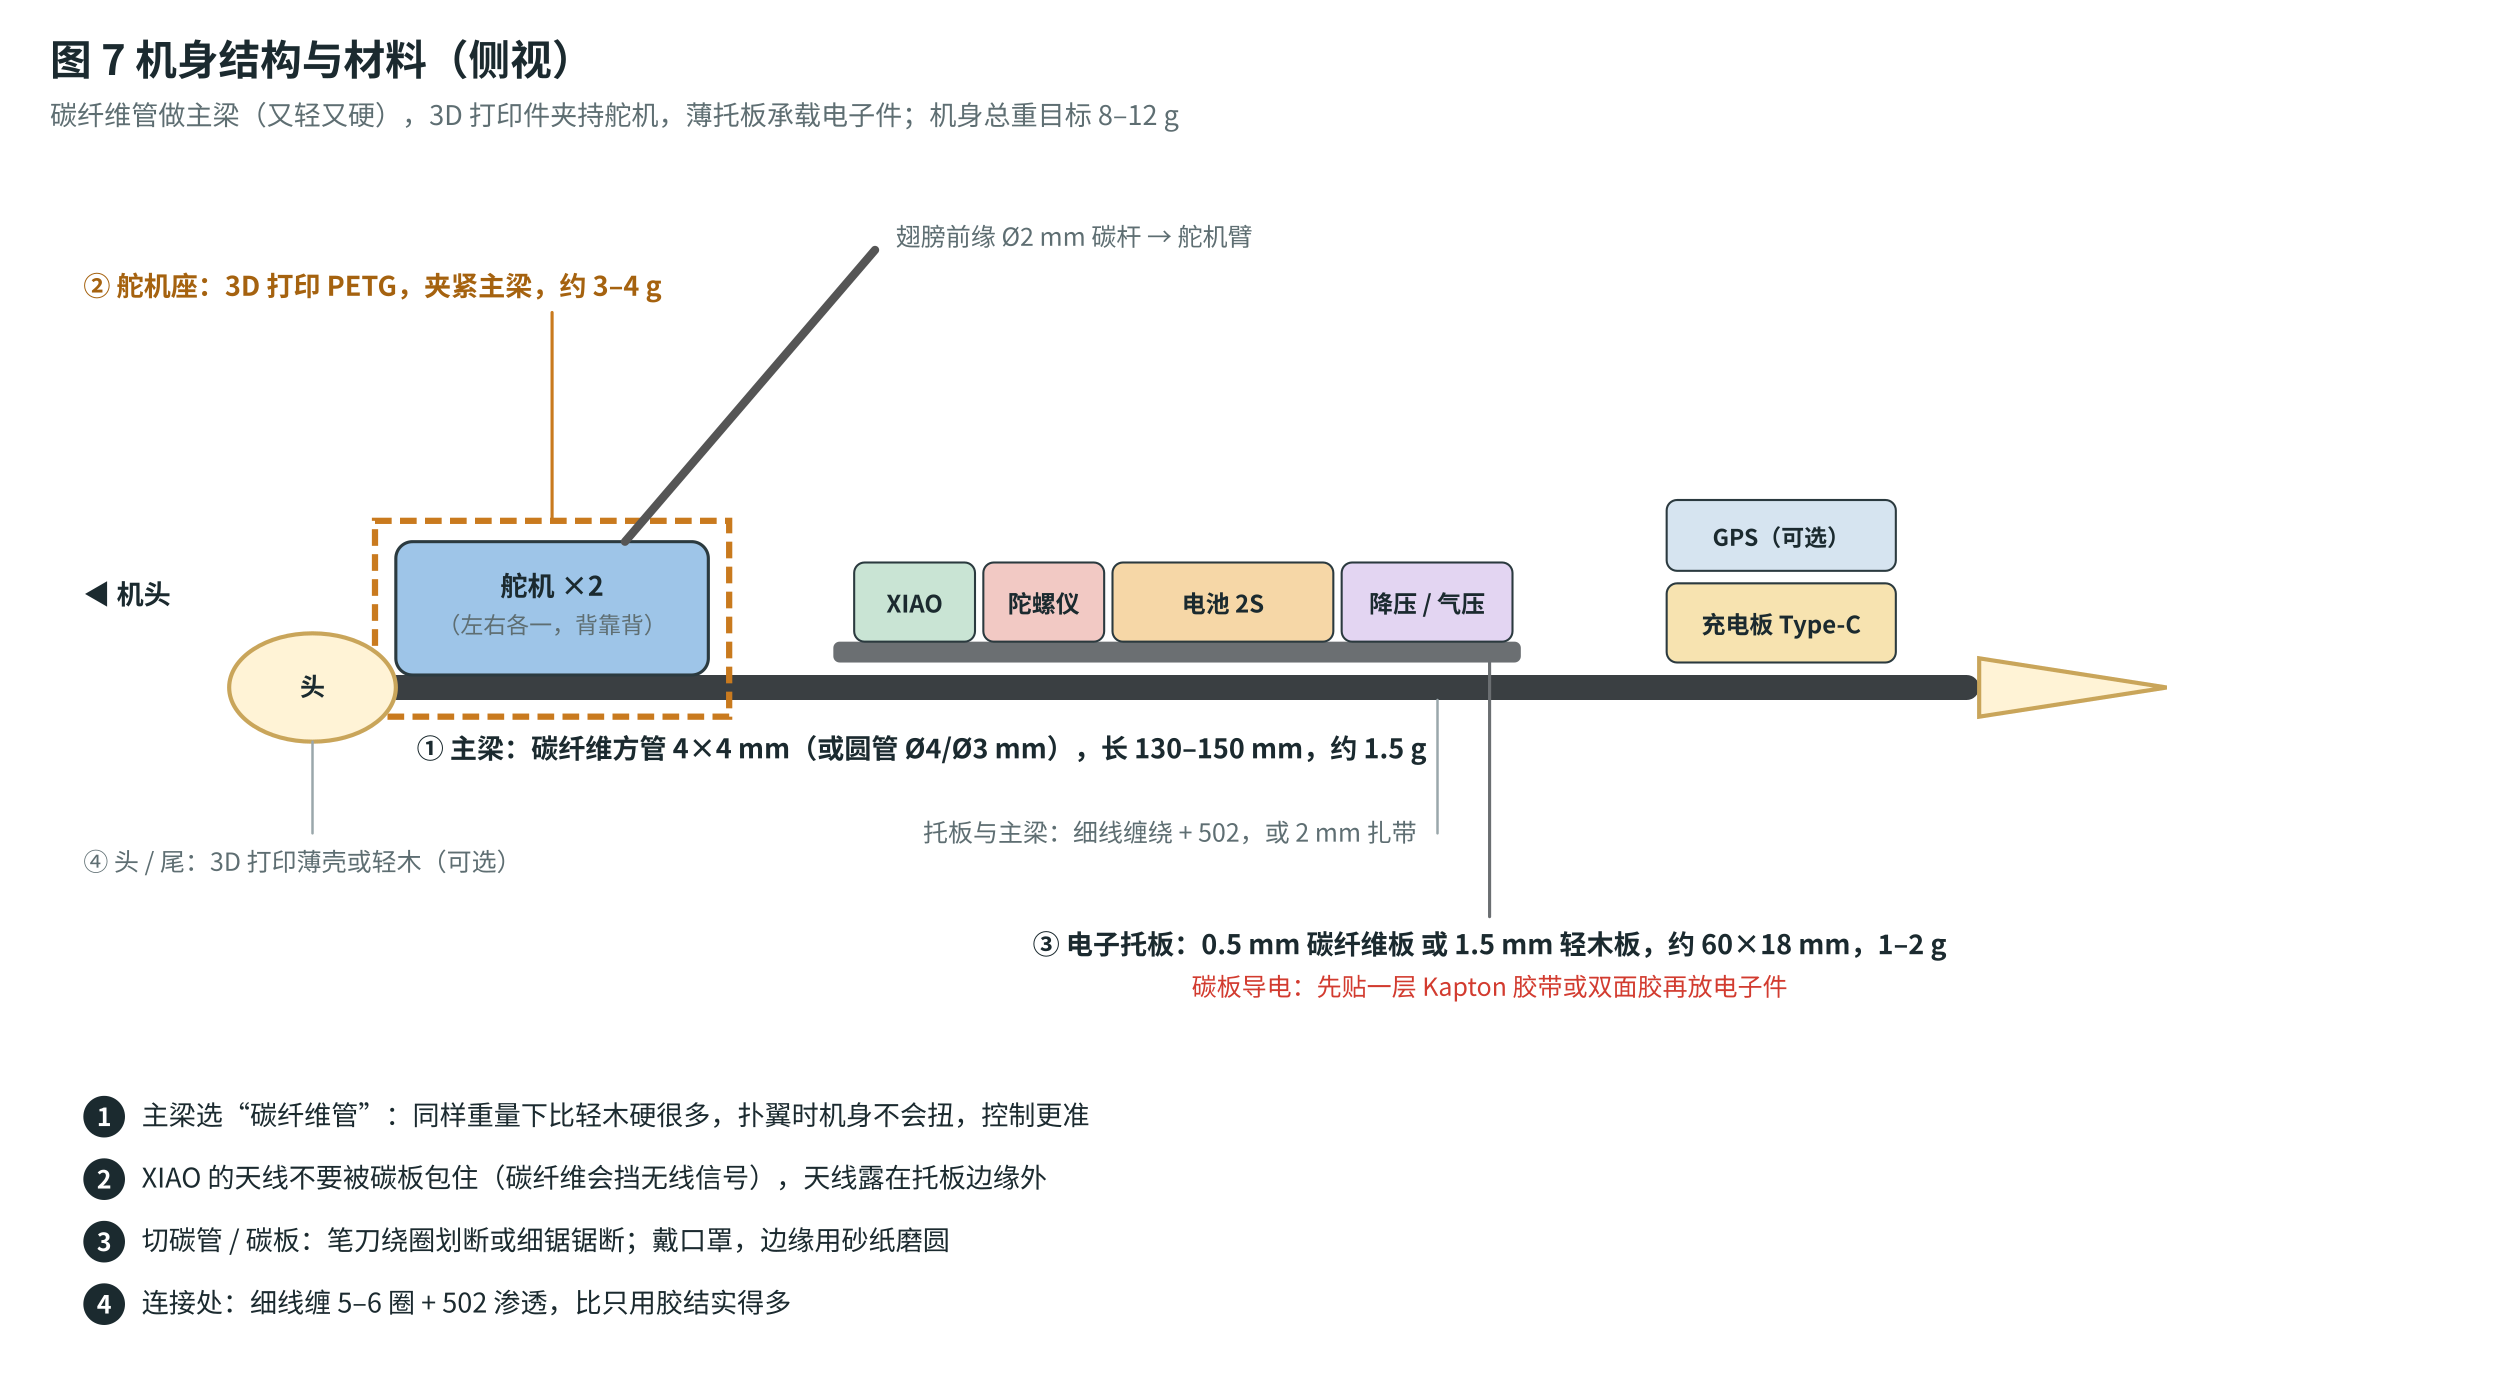
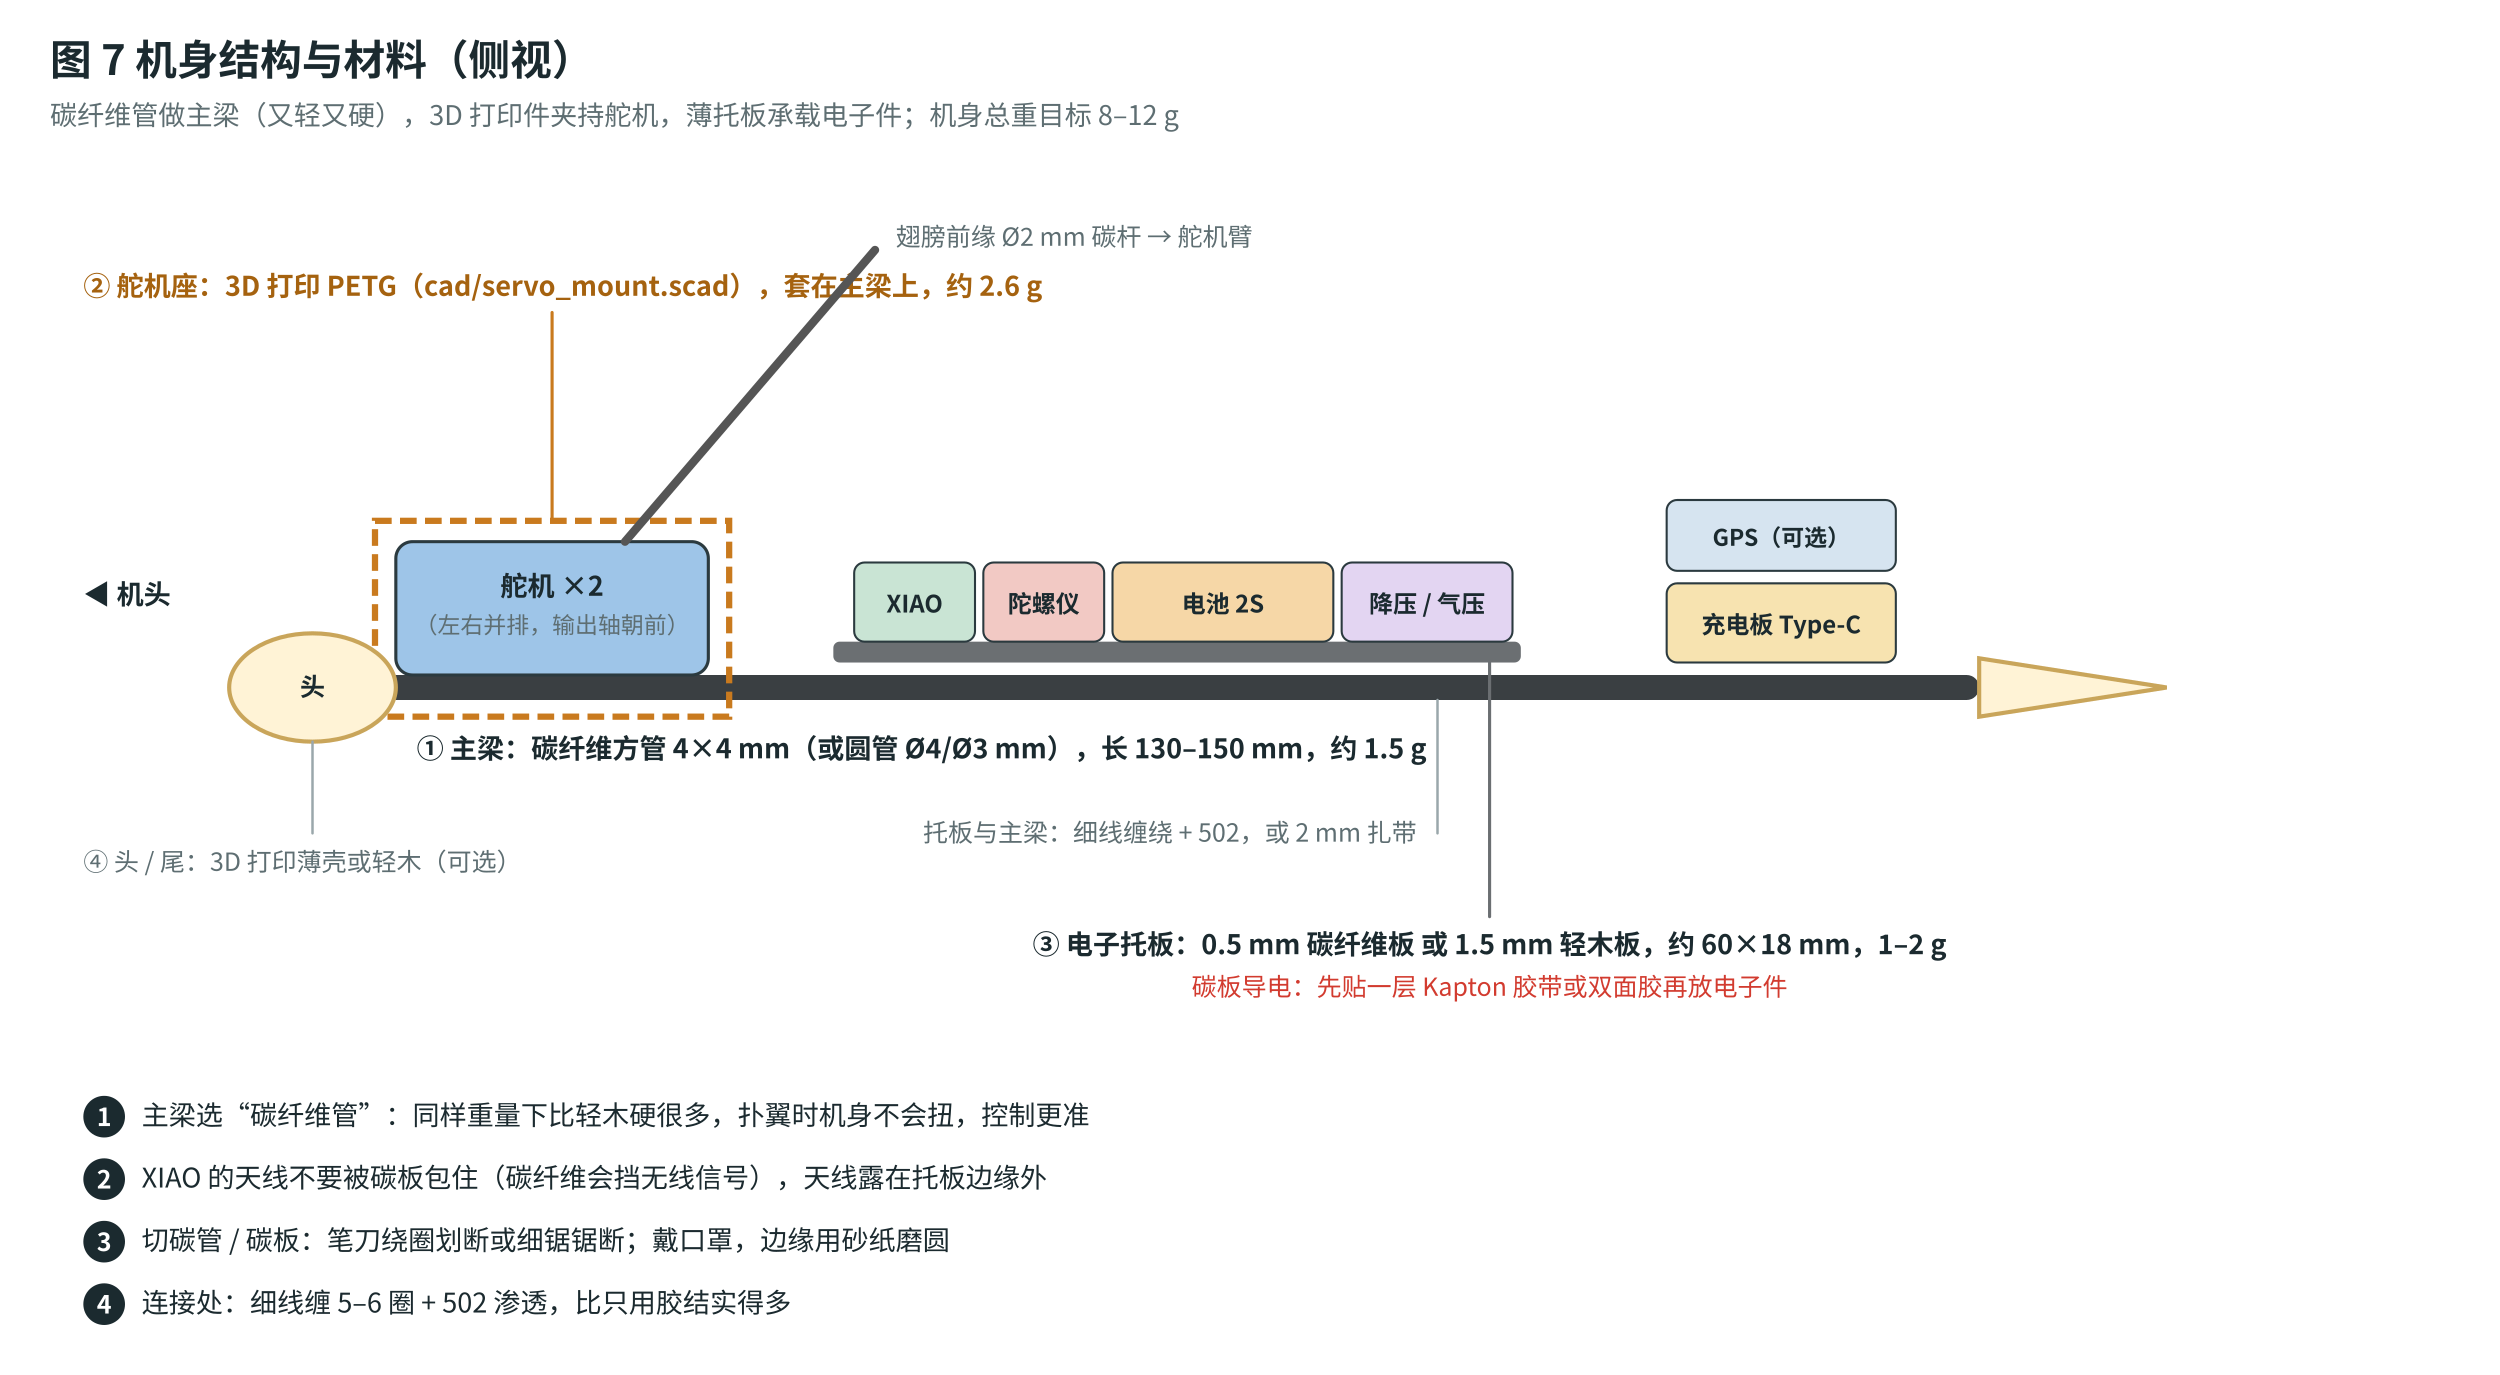
<svg xmlns="http://www.w3.org/2000/svg" width="1200" height="660" viewBox="0 0 1200 660" font-family="'PingFang SC','Microsoft YaHei','Noto Sans CJK SC','WenQuanYi Zen Hei',sans-serif">
  <rect width="1200" height="660" fill="#FFFFFF" />
  <text x="24" y="36" font-size="20" text-anchor="start" font-weight="700" fill="#1B2A2F">图 7  机身结构与材料（侧视）</text>
  <text x="24" y="60" font-size="13" text-anchor="start" font-weight="400" fill="#5E6E72">碳纤维管做主梁（又轻又硬），3D 打印件夹持舵机，薄托板承载电子件；机身总重目标 8–12 g</text>
  <rect x="170" y="324" width="780" height="12" rx="6" fill="#3A3F42" />
  <text x="200" y="364" font-size="13" text-anchor="start" font-weight="700" fill="#1B2A2F">① 主梁：碳纤维方管 4×4 mm（或圆管 Ø4/Ø3 mm），长 130–150 mm，约 1.5 g</text>
  <rect x="190" y="260" width="150" height="64" rx="8" fill="#9EC5E8" stroke="#2B3A3F" stroke-width="1.5" />
  <text x="265" y="286" font-size="13" text-anchor="middle" font-weight="700" fill="#1B2A2F">舵机 ×2</text>
-   <text x="265" y="304" font-size="11" text-anchor="middle" font-weight="400" fill="#5E6E72">（左右各一，背靠背）</text>
+   <text x="265" y="304" font-size="11" text-anchor="middle" font-weight="400" fill="#5E6E72">（左右并排，输出轴朝前）</text>
  <path d="M180,250 h170 v94 h-170 z" fill="none" stroke="#C97A1E" stroke-width="3" stroke-dasharray="8 4" />
  <path d="M265,250 L265,150" fill="none" stroke="#C97A1E" stroke-width="1.5" stroke-linejoin="round" stroke-linecap="round" />
-   <text x="40" y="142" font-size="13" text-anchor="start" font-weight="700" fill="#A5620F">② 舵机座：3D 打印 PETG，夹紧主梁，约 3–4 g</text>
+   <text x="40" y="142" font-size="13" text-anchor="start" font-weight="700" fill="#A5620F">② 舵机座：3D 打印 PETG（cad/servo_mount.scad），套在主梁上，约 2.6 g</text>
  <path d="M300,260 L420,120" fill="none" stroke="#555555" stroke-width="4" stroke-linejoin="round" stroke-linecap="round" />
  <text x="430" y="118" font-size="12" text-anchor="start" font-weight="400" fill="#5E6E72">翅膀前缘 Ø2 mm 碳杆 → 舵机臂</text>
  <rect x="400" y="308" width="330" height="10" rx="3" fill="#6B6F72" />
  <rect x="410" y="270" width="58" height="38" rx="5" fill="#C9E4D4" stroke="#2B3A3F" />
  <text x="439.0" y="294" font-size="11.5" text-anchor="middle" font-weight="600" fill="#1B2A2F">XIAO</text>
  <rect x="472" y="270" width="58" height="38" rx="5" fill="#F2C9C4" stroke="#2B3A3F" />
  <text x="501.0" y="294" font-size="11.5" text-anchor="middle" font-weight="600" fill="#1B2A2F">陀螺仪</text>
  <rect x="534" y="270" width="106" height="38" rx="5" fill="#F6D7A7" stroke="#2B3A3F" />
  <text x="587.0" y="294" font-size="11.5" text-anchor="middle" font-weight="600" fill="#1B2A2F">电池 2S</text>
  <rect x="644" y="270" width="82" height="38" rx="5" fill="#E3D5F2" stroke="#2B3A3F" />
  <text x="685.0" y="294" font-size="11.5" text-anchor="middle" font-weight="600" fill="#1B2A2F">降压 / 气压</text>
  <path d="M715,318 L715,440" fill="none" stroke="#6B6F72" stroke-width="1.5" stroke-linejoin="round" stroke-linecap="round" />
  <text x="715" y="458" font-size="13" text-anchor="middle" font-weight="700" fill="#1B2A2F">③ 电子托板：0.5 mm 碳纤维板 或 1.5 mm 轻木板，约 60×18 mm，1–2 g</text>
  <text x="715" y="478" font-size="12" text-anchor="middle" font-weight="400" fill="#D23B2F">碳板导电：先贴一层 Kapton 胶带或双面胶再放电子件</text>
  <rect x="800" y="280" width="110" height="38" rx="5" fill="#F7E3B0" stroke="#2B3A3F" />
  <text x="855" y="304" font-size="11.5" text-anchor="middle" font-weight="600" fill="#1B2A2F">充电板 Type-C</text>
  <rect x="800" y="240" width="110" height="34" rx="5" fill="#D6E4F0" stroke="#2B3A3F" />
  <text x="855" y="262" font-size="11" text-anchor="middle" font-weight="600" fill="#1B2A2F">GPS（可选）</text>
  <ellipse cx="150" cy="330" rx="40" ry="26" fill="#FFF3D6" stroke="#C9A55A" stroke-width="2" />
  <text x="150" y="334" font-size="12" text-anchor="middle" font-weight="700" fill="#1B2A2F">头</text>
  <path d="M950,316 L1040,330 L950,344 Z" fill="#FFF3D6" stroke="#C9A55A" stroke-width="2" />
  <path d="M150,356 L150,400" fill="none" stroke="#9AA7AB" stroke-width="1.2" stroke-linejoin="round" stroke-linecap="round" />
  <text x="40" y="418" font-size="12" text-anchor="start" font-weight="400" fill="#5E6E72">④ 头 / 尾：3D 打印薄壳或轻木（可选）</text>
  <text x="40" y="290" font-size="13" text-anchor="start" font-weight="700" fill="#1B2A2F">◀ 机头</text>
  <path d="M690,336 L690,400" fill="none" stroke="#9AA7AB" stroke-width="1.2" stroke-linejoin="round" stroke-linecap="round" />
  <text x="680" y="404" font-size="12" text-anchor="end" font-weight="400" fill="#5E6E72">托板与主梁：细线缠绕 + 502，或 2 mm 扎带</text>
  <circle cx="50" cy="536" r="10" fill="#1B2A2F" />
  <text x="50" y="540.5" font-size="12" text-anchor="middle" font-weight="700" fill="#FFFFFF">1</text>
  <text x="68" y="540" font-size="13" text-anchor="start" font-weight="400" fill="#1B2A2F">主梁选“碳纤维管”：同样重量下比轻木硬很多，扑翼时机身不会扭，控制更准</text>
  <circle cx="50" cy="566" r="10" fill="#1B2A2F" />
  <text x="50" y="570.5" font-size="12" text-anchor="middle" font-weight="700" fill="#FFFFFF">2</text>
  <text x="68" y="570" font-size="13" text-anchor="start" font-weight="400" fill="#1B2A2F">XIAO 的天线不要被碳板包住（碳纤维会挡无线信号），天线露在托板边缘外</text>
  <circle cx="50" cy="596" r="10" fill="#1B2A2F" />
  <text x="50" y="600.5" font-size="12" text-anchor="middle" font-weight="700" fill="#FFFFFF">3</text>
  <text x="68" y="600" font-size="13" text-anchor="start" font-weight="400" fill="#1B2A2F">切碳管 / 碳板：笔刀绕圈划断或细锯锯断；戴口罩，边缘用砂纸磨圆</text>
  <circle cx="50" cy="626" r="10" fill="#1B2A2F" />
  <text x="50" y="630.5" font-size="12" text-anchor="middle" font-weight="700" fill="#FFFFFF">4</text>
  <text x="68" y="630" font-size="13" text-anchor="start" font-weight="400" fill="#1B2A2F">连接处：细线缠 5–6 圈 + 502 渗透，比只用胶结实得多</text>
</svg>
